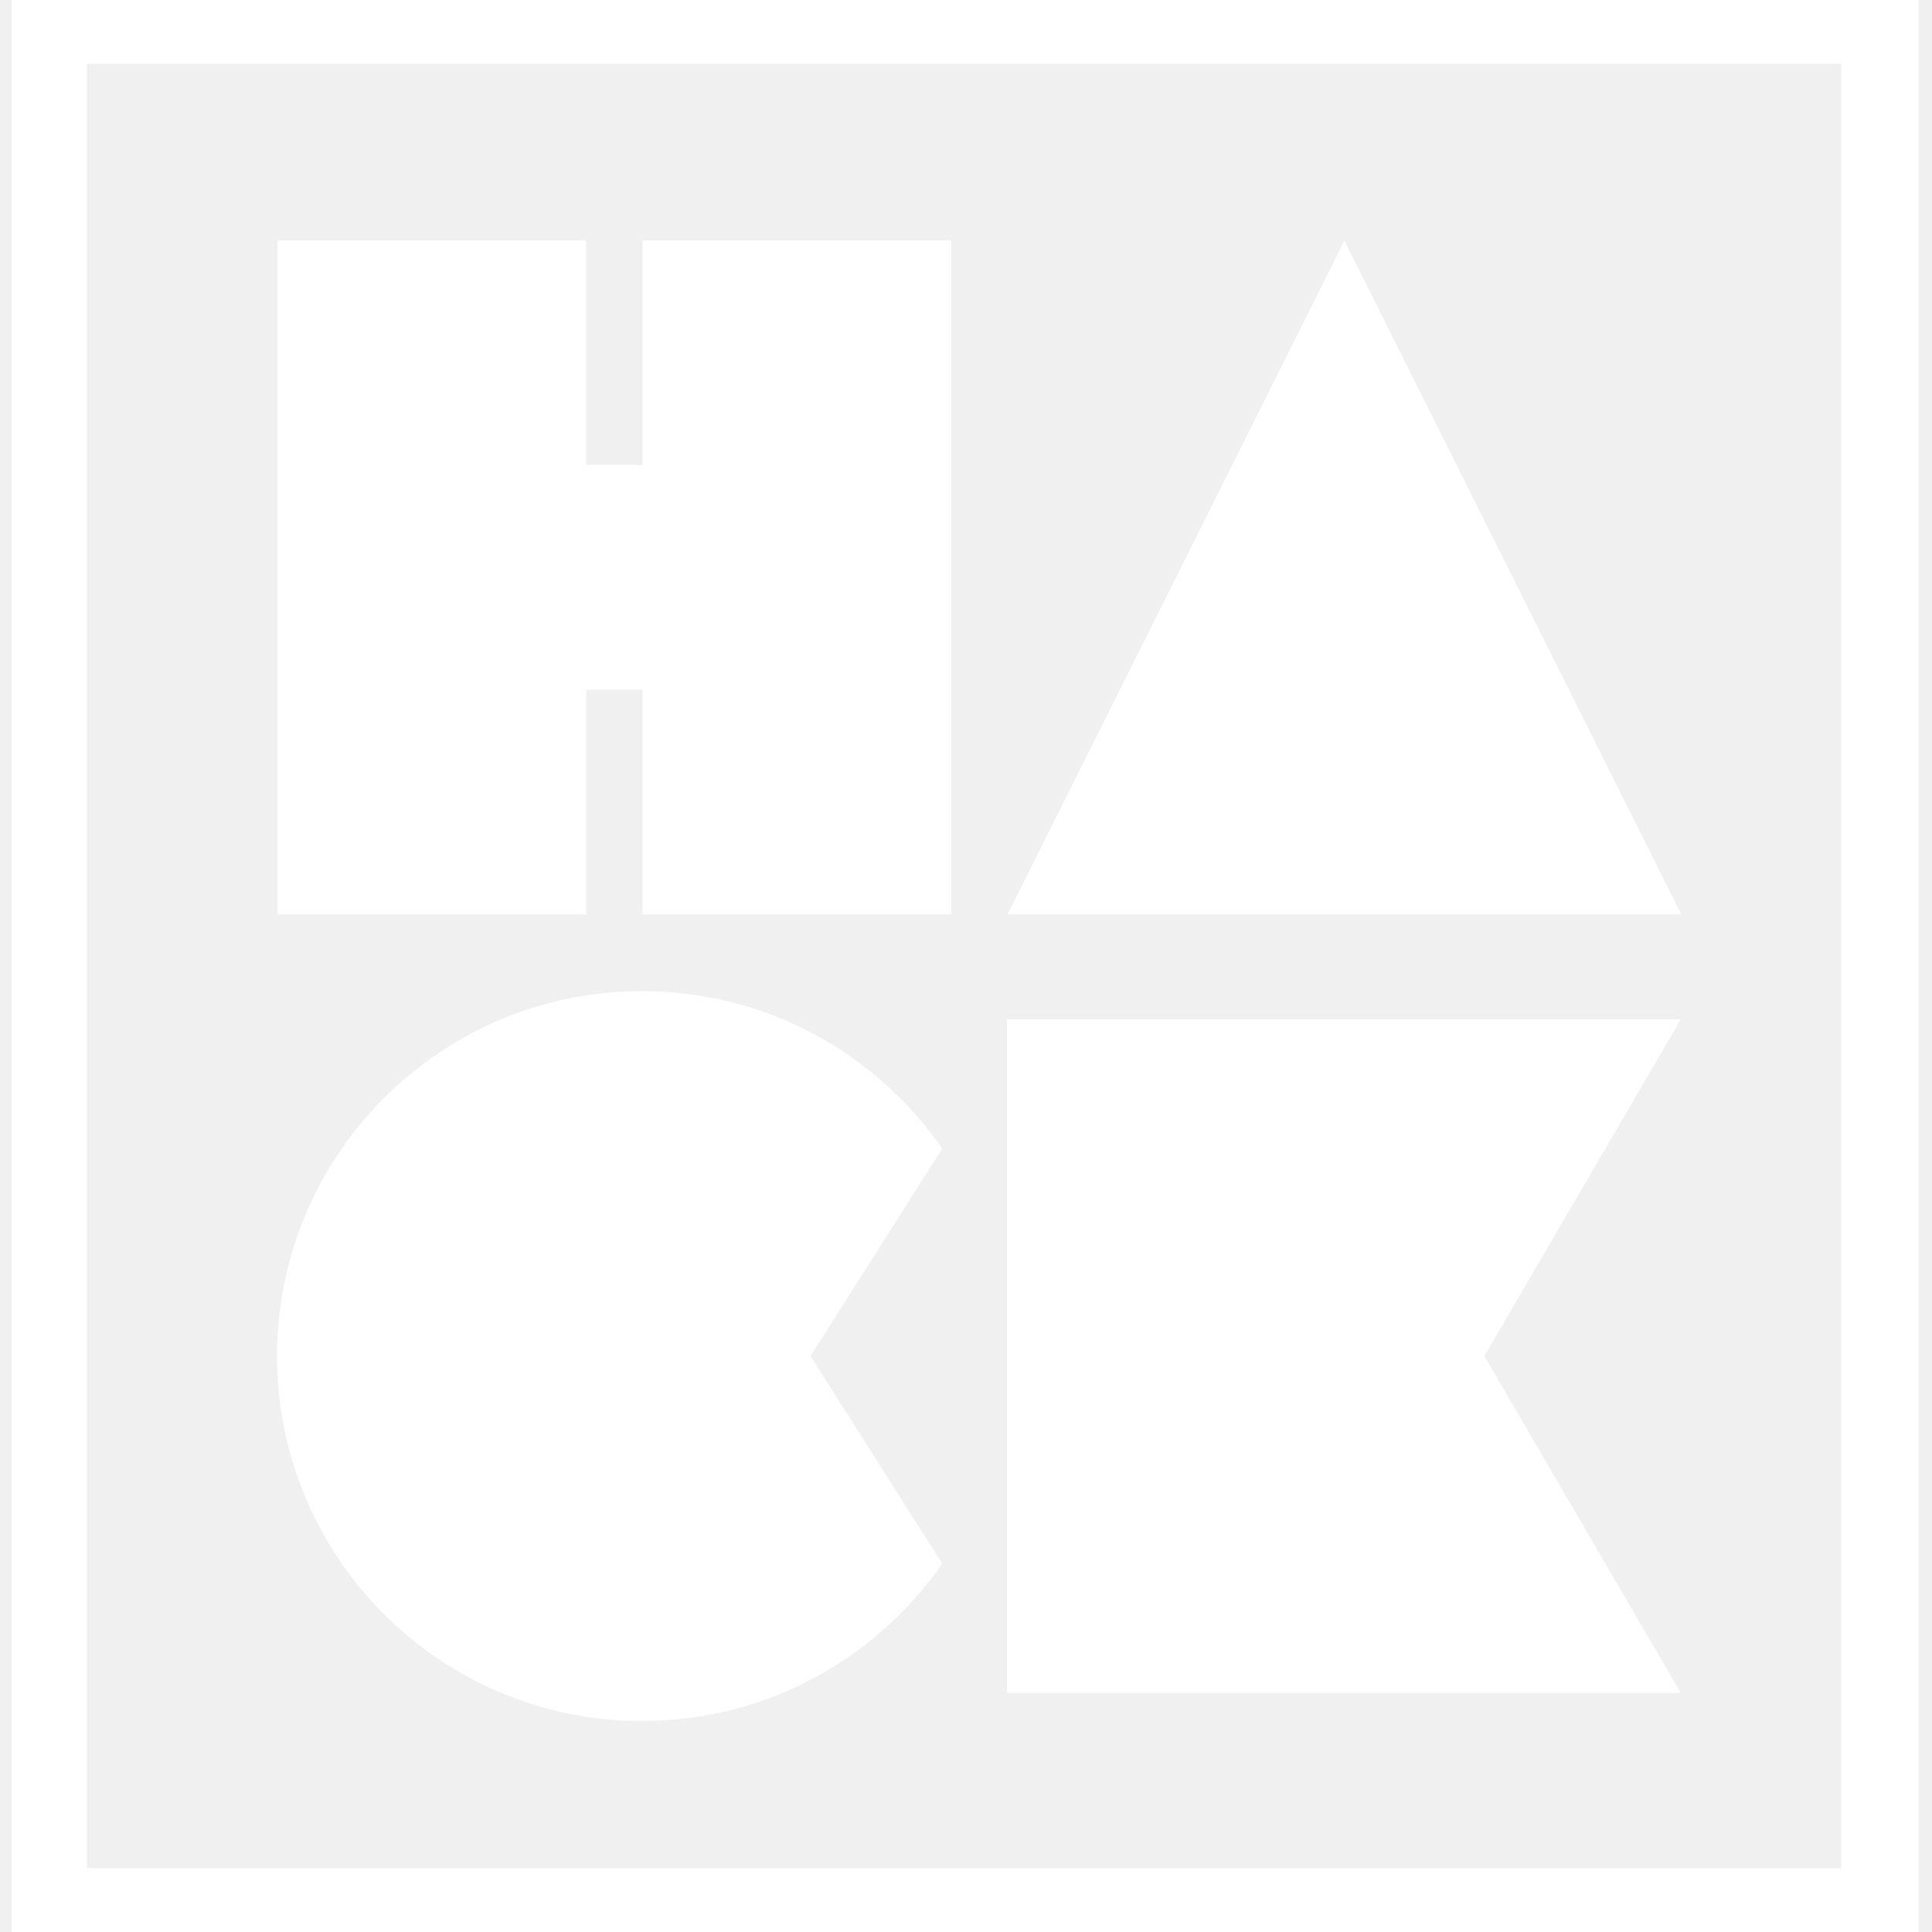
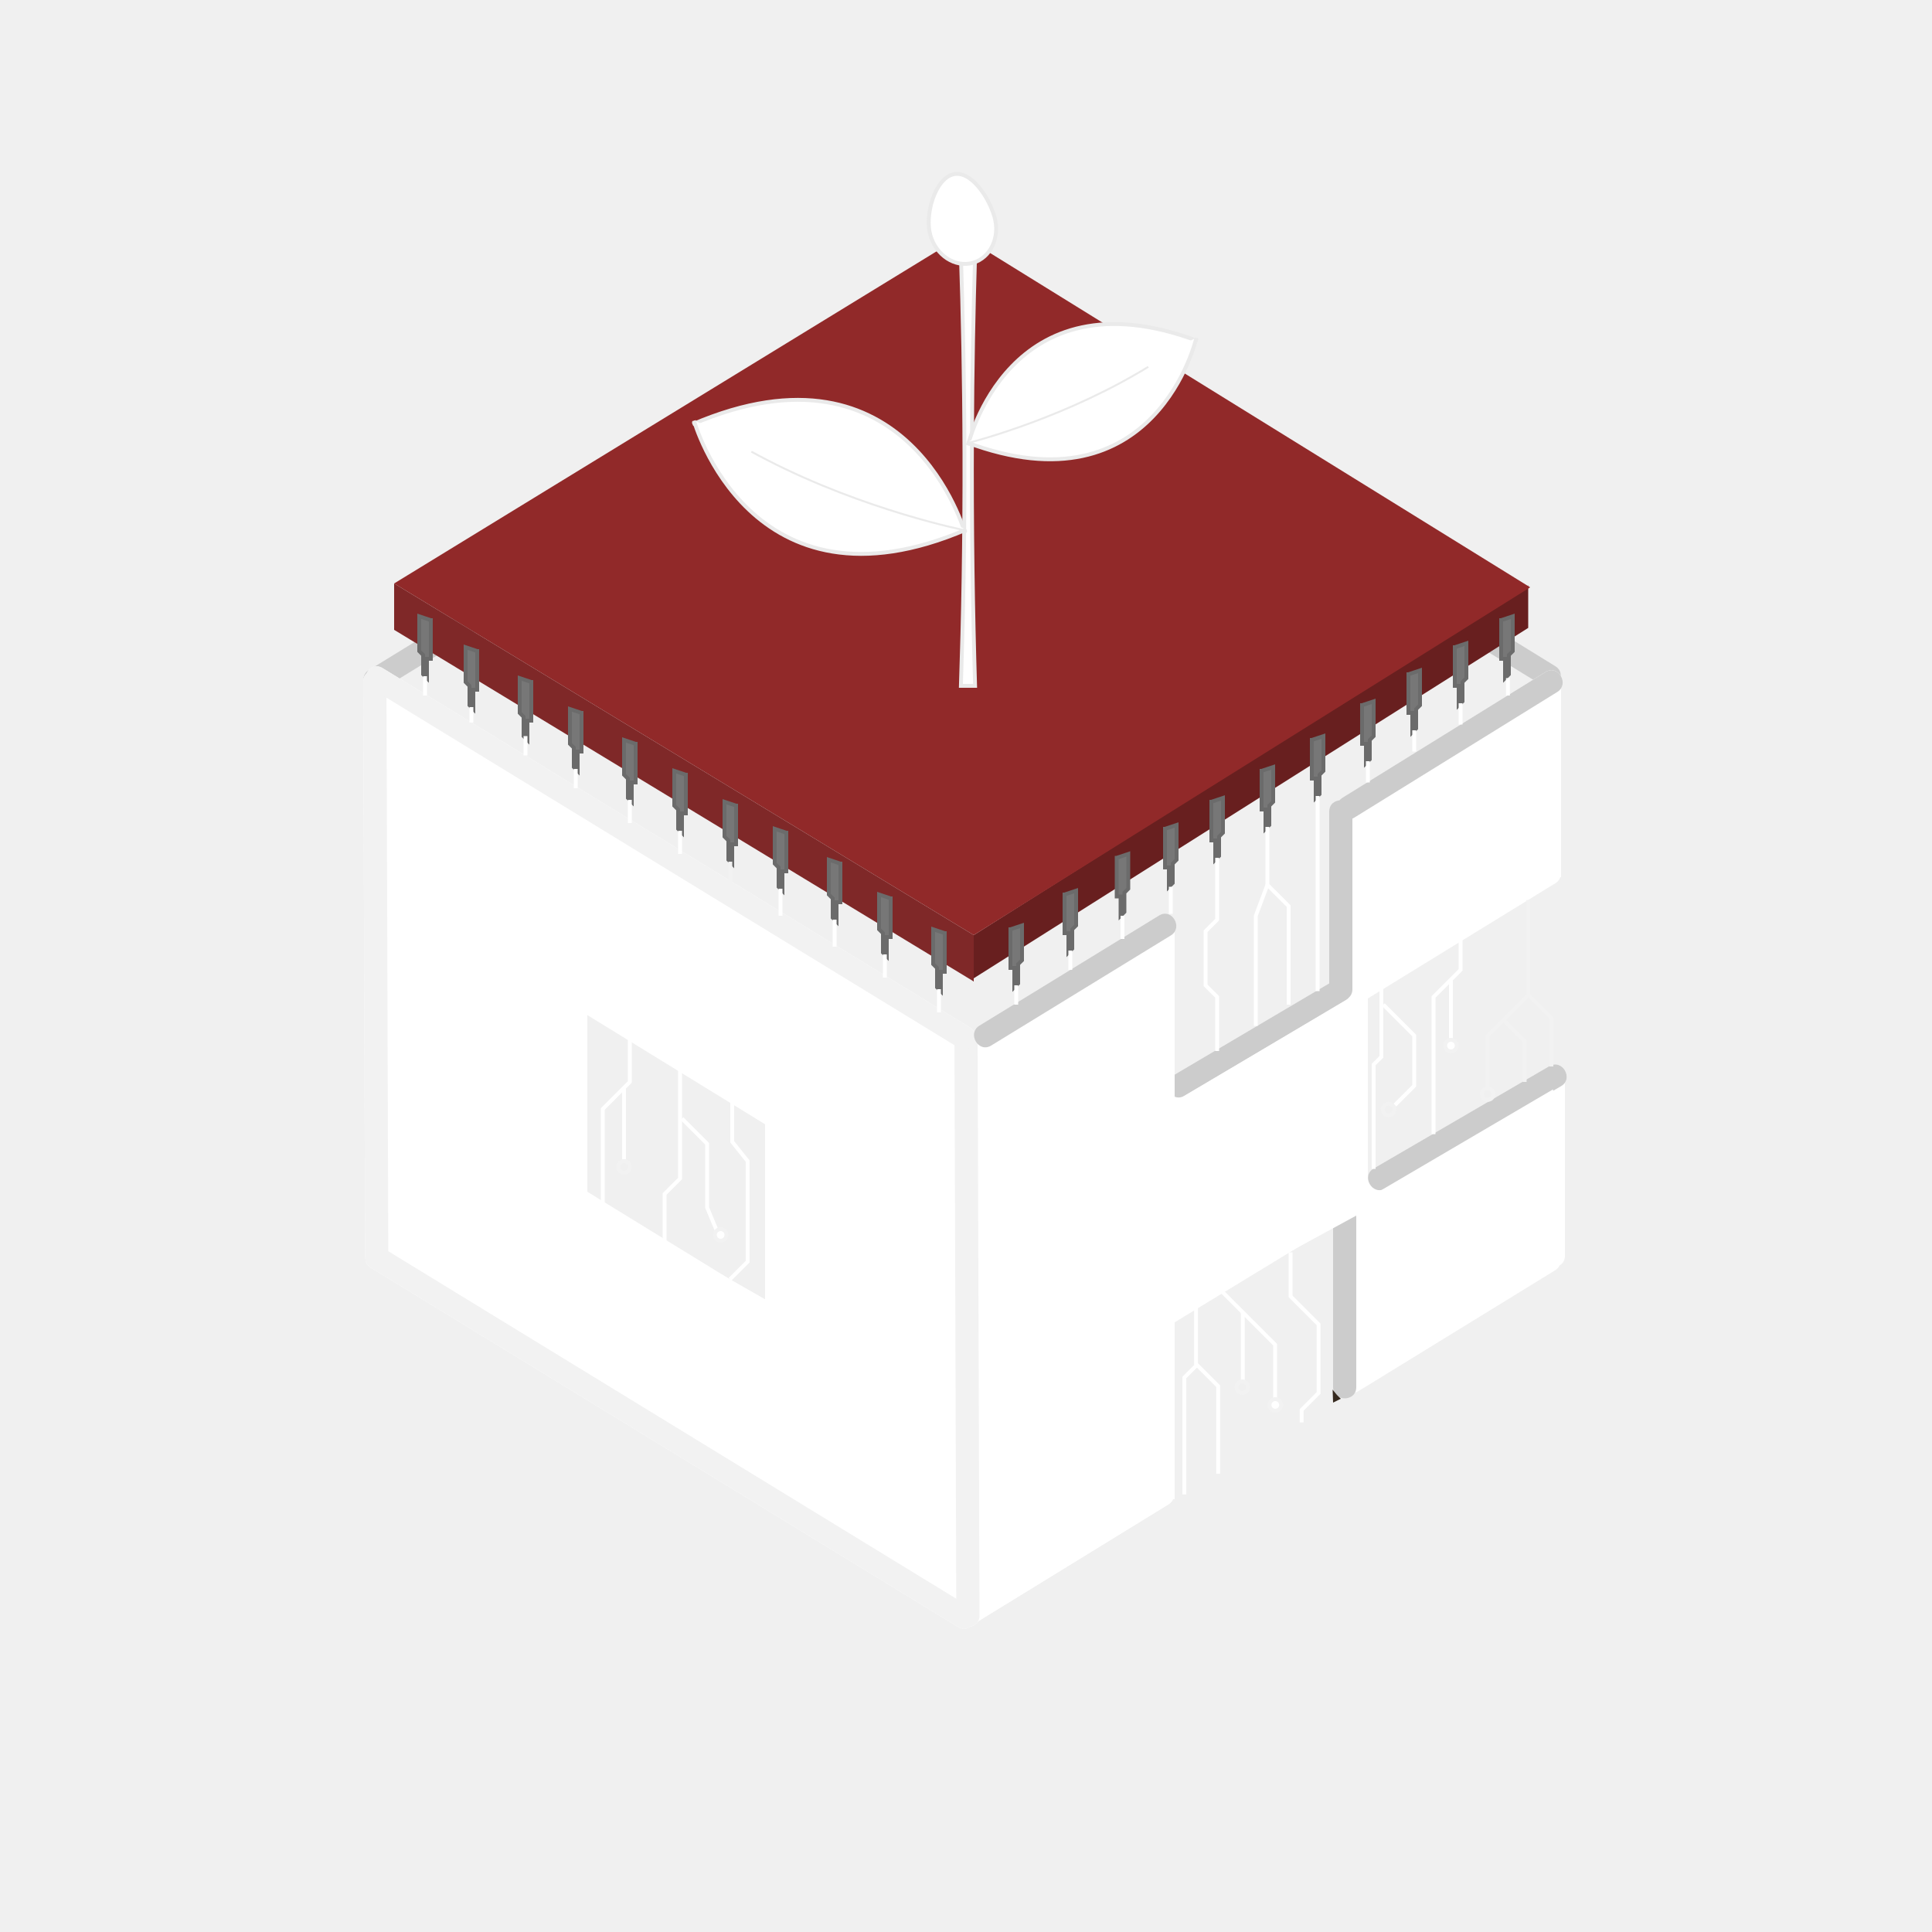
- <svg xmlns="http://www.w3.org/2000/svg" version="1.1" id="Layer_1" x="0px" y="0px" viewBox="0 0 1000 1000" enable-background="new 0 0 1000 1000" xml:space="preserve">
+ <svg xmlns="http://www.w3.org/2000/svg" xmlns:xlink="http://www.w3.org/1999/xlink" version="1.1" id="Layer_1" x="0px" y="0px" width="500px" height="500px" viewBox="0 0 500 500" enable-background="new 0 0 500 500" xml:space="preserve">
+   <rect display="none" fill="#333333" width="500" height="500" />
  <g>
-     <g>
-       <polygon fill="#FFFFFF" points="332.6,124.5 332.6,240.7 303.5,240.7 303.5,124.5 143.7,124.5 143.7,473.3 303.5,473.3 303.5,357     332.6,357 332.6,473.3 492.4,473.3 492.4,124.5   " />
-       <polygon fill="#FFFFFF" points="521.5,473.3 695.9,124.5 870.3,473.3   " />
-       <g>
-         <polygon fill="#FFFFFF" points="521.2,876.3 521.2,527.6 870,527.6 768.3,701.9 870,876.3    " />
-         <path fill="#FFFFFF" d="M419.5,701.9l68.2-107.4c-34.1-49.3-91-81.5-155.4-81.5c-104.3,0-188.9,84.6-188.9,188.9     c0,104.3,84.6,188.9,188.9,188.9c64.4,0,121.3-32.3,155.4-81.5L419.5,701.9z" />
-       </g>
-     </g>
-     <path fill="#FFFFFF" d="M993,1000H6V0h987V1000z M45,967h908V33H45V967z" />
+     <defs>
+       <rect id="SVGID_1_" width="500" height="500" />
+     </defs>
+     <clipPath id="SVGID_2_">
+       <use xlink:href="#SVGID_1_" overflow="visible" />
+     </clipPath>
+     <path clip-path="url(#SVGID_2_)" fill="#CCCCCC" d="M248.486,84.59c16.96,10.446,33.921,20.892,50.882,31.338   c27.085,16.682,54.171,33.364,81.257,50.046l18.861,11.616c3.296,2.031,6.313-3.157,3.027-5.181   c-16.96-10.446-33.922-20.892-50.882-31.338c-27.085-16.682-54.171-33.363-81.257-50.045l-18.861-11.617   C248.217,77.379,245.2,82.567,248.486,84.59" />
+     <path clip-path="url(#SVGID_2_)" fill="#CCCCCC" d="M98.514,178.59c17.275-10.613,34.55-21.227,51.825-31.84   c27.386-16.826,54.773-33.651,82.159-50.476c6.339-3.895,12.678-7.789,19.016-11.684c3.285-2.018,0.274-7.209-3.027-5.181   c-17.276,10.614-34.55,21.227-51.826,31.84c-27.385,16.826-54.772,33.651-82.159,50.477c-6.339,3.894-12.677,7.789-19.015,11.683   C92.202,175.427,95.212,180.619,98.514,178.59" />
+     <line clip-path="url(#SVGID_2_)" fill="none" stroke="#FFFFFF" stroke-width="6" stroke-miterlimit="10" x1="251" y1="272" x2="98" y2="178" />
+     <line clip-path="url(#SVGID_2_)" fill="none" stroke="#FFFFFF" stroke-width="6" stroke-miterlimit="10" x1="251" y1="418" x2="98" y2="324" />
+     <line clip-path="url(#SVGID_2_)" fill="none" stroke="#CCCCCC" stroke-width="6" stroke-miterlimit="10" x1="251" y1="84" x2="251" y2="232" />
+     <path clip-path="url(#SVGID_2_)" fill="none" stroke="#FFFFFF" stroke-width="6" stroke-miterlimit="10" d="M99,325V177V325z" />
+     <line clip-path="url(#SVGID_2_)" fill="none" stroke="#FFFFFF" stroke-width="6" stroke-miterlimit="10" x1="401" y1="177" x2="401" y2="227" />
+     <path clip-path="url(#SVGID_2_)" fill="#FFFFFF" d="M146,258.333v50.001c0,3.86,6,3.867,6,0v-50.001   C152,254.473,146,254.466,146,258.333" />
+     <path clip-path="url(#SVGID_2_)" fill="#FFFFFF" d="M198,289.281v50.001c0,3.86,6,3.867,6,0v-50.001   C204,285.42,198,285.414,198,289.281" />
+     <path clip-path="url(#SVGID_2_)" fill="#FFFFFF" d="M147.485,259.924c17.333,10.649,34.667,21.298,52,31.947   c3.299,2.026,6.316-3.161,3.028-5.181c-17.333-10.649-34.667-21.299-52-31.947C147.214,252.716,144.198,257.902,147.485,259.924" />
+     <path clip-path="url(#SVGID_2_)" fill="#FFFFFF" d="M201.759,338.986c-17.334-10.649-34.667-21.298-52.001-31.947   c-1.649-1.014-3.158,1.58-1.514,2.59c17.333,10.649,34.667,21.299,52,31.948C201.894,342.59,203.403,339.997,201.759,338.986" />
+     <line clip-path="url(#SVGID_2_)" fill="none" stroke="#FFFFFF" stroke-width="6" stroke-miterlimit="10" x1="351" y1="210" x2="351" y2="358" />
+     <path clip-path="url(#SVGID_2_)" fill="#FFFFFF" d="M399.486,223.41c-21.438,13.17-42.875,26.341-64.313,39.512   c-17.18,10.556-34.36,21.112-51.542,31.666c-12.382,7.607-24.764,15.215-37.145,22.822c-3.285,2.018-0.274,7.209,3.027,5.181   c17.748-10.903,35.494-21.806,53.24-32.709c24.511-15.06,49.021-30.118,73.531-45.176c8.743-5.372,17.486-10.744,26.229-16.115   C405.798,226.573,402.788,221.381,399.486,223.41" />
+     <path clip-path="url(#SVGID_2_)" fill="#FFFFFF" d="M252.514,373.591c16.932-10.316,33.862-20.632,50.793-30.947   c27.17-16.554,54.339-33.107,81.509-49.66c6.233-3.798,12.466-7.596,18.698-11.393c3.293-2.007,0.281-7.197-3.027-5.182   c-16.932,10.316-33.862,20.632-50.793,30.947c-27.17,16.554-54.339,33.107-81.509,49.66c-6.232,3.798-12.466,7.595-18.698,11.393   C246.194,370.416,249.205,375.606,252.514,373.591" />
+     <path clip-path="url(#SVGID_2_)" fill="#FFFFFF" d="M351.608,359.999l50.851-31.242c3.285-2.019,0.274-7.21-3.028-5.181   c-16.95,10.414-33.9,20.827-50.851,31.241C345.295,356.836,348.306,362.027,351.608,359.999" />
+     <polyline clip-path="url(#SVGID_2_)" fill="none" stroke="#FFFFFF" stroke-width="6" stroke-miterlimit="10" points="   400.945,180.166 383.6,190.823 367.088,200.967 350.094,211.408  " />
+     <path clip-path="url(#SVGID_2_)" fill="#FFFFFF" d="M405,325v-45c0-3.86-6-3.867-6,0v45C399,328.86,405,328.867,405,325" />
+     <path clip-path="url(#SVGID_2_)" fill="#CCCCCC" d="M345,315v44c0,3.86,6,3.867,6,0v-44C351,311.14,345,311.133,345,315" />
+     <line clip-path="url(#SVGID_2_)" fill="#FFFFFF" x1="357" y1="305" x2="402.5" y2="278.5" />
+     <path clip-path="url(#SVGID_2_)" fill="#FFFFFF" d="M358.514,307.591c15.167-8.834,30.334-17.667,45.5-26.5   c3.336-1.942,0.318-7.13-3.027-5.182c-15.167,8.834-30.334,17.667-45.5,26.5C352.15,304.352,355.168,309.539,358.514,307.591" />
+     <line clip-path="url(#SVGID_2_)" fill="#FFFFFF" x1="305" y1="281" x2="346.5" y2="256.5" />
+     <path clip-path="url(#SVGID_2_)" fill="#FFFFFF" d="M306.514,283.591c13.834-8.167,27.667-16.334,41.5-24.5   c3.323-1.962,0.308-7.15-3.027-5.182c-13.834,8.167-27.667,16.334-41.5,24.5C300.163,280.371,303.179,285.56,306.514,283.591" />
+     <polyline clip-path="url(#SVGID_2_)" fill="#FFFFFF" points="250,418 266.994,407.56 283.506,397.415 300.852,386.758  " />
+     <path clip-path="url(#SVGID_2_)" fill="#FFFFFF" d="M251.514,420.591c16.951-10.414,33.901-20.828,50.852-31.242   c3.285-2.019,0.274-7.21-3.028-5.181c-16.95,10.414-33.9,20.827-50.85,31.241C245.202,417.428,248.212,422.619,251.514,420.591" />
+     <line clip-path="url(#SVGID_2_)" fill="#FFFFFF" x1="301" y1="240" x2="301" y2="388" />
+     <polyline clip-path="url(#SVGID_2_)" fill="#FFFFFF" points="300.852,242.758 283.506,253.415 266.994,263.56 250,274  " />
+     <path clip-path="url(#SVGID_2_)" fill="#FFFFFF" d="M299.337,240.167c-16.95,10.414-33.9,20.828-50.851,31.242   c-3.285,2.019-0.274,7.21,3.028,5.182c16.951-10.414,33.901-20.828,50.852-31.242C305.65,243.331,302.64,238.139,299.337,240.167" />
+     <polyline clip-path="url(#SVGID_2_)" fill="#FFFFFF" points="203.404,242.758 201,387.28 250,417 250,270  " />
+     <polyline clip-path="url(#SVGID_2_)" fill="#FFFFFF" points="99,177 99,325 149,352 150.085,210  " />
+     <polygon clip-path="url(#SVGID_2_)" fill="#FFFFFF" points="149,308.334 143.574,352 208.333,393.667 208,342  " />
+     <polygon clip-path="url(#SVGID_2_)" fill="#FFFFFF" points="143.574,206 144,258 218,296 208.333,245.787  " />
+     <polygon clip-path="url(#SVGID_2_)" fill="#FFFFFF" points="250,274 250,417 300.852,385.758 300.852,246.333  " />
+     <polyline clip-path="url(#SVGID_2_)" fill="#FFFFFF" points="300.344,288.455 351,258.379 350,314 298.947,341.787  " />
+     <polygon clip-path="url(#SVGID_2_)" fill="#FFFFFF" points="353.667,211.408 354,251 400.945,222.333 400.945,183.666  " />
+     <polygon clip-path="url(#SVGID_2_)" fill="#FFFFFF" points="353.667,311.408 354,351 400.945,322.333 400.945,283.667  " />
+     <line clip-path="url(#SVGID_2_)" fill="#FFFFFF" x1="250.011" y1="269.375" x2="250.489" y2="418.125" />
+     <path clip-path="url(#SVGID_2_)" fill="#FFFFFF" d="M247.011,269.375c0.14,43.504,0.28,87.007,0.42,130.51l0.059,18.24   c0.012,3.859,6.012,3.867,6,0c-0.14-43.504-0.279-87.007-0.42-130.51l-0.059-18.24   C252.999,265.516,246.999,265.508,247.011,269.375" />
+     <line clip-path="url(#SVGID_2_)" fill="#FFFFFF" x1="97.011" y1="176.375" x2="97.49" y2="325.125" />
+     <path clip-path="url(#SVGID_2_)" fill="#FFFFFF" d="M94.011,176.375c0.14,43.503,0.28,87.006,0.42,130.509l0.059,18.24   c0.012,3.859,6.012,3.867,6,0c-0.14-43.504-0.28-87.006-0.42-130.511c-0.02-6.079-0.039-12.159-0.059-18.239   C99.999,172.516,93.999,172.507,94.011,176.375" />
+     <line clip-path="url(#SVGID_2_)" fill="#FFFFFF" x1="97.5" y1="325.5" x2="249.5" y2="418.5" />
+     <path clip-path="url(#SVGID_2_)" fill="#FFFFFF" d="M95.986,328.091c17.103,10.464,34.205,20.928,51.309,31.393   c27.278,16.689,54.555,33.38,81.834,50.069c6.286,3.846,12.571,7.691,18.857,11.538c3.302,2.021,6.32-3.167,3.027-5.182   c-17.103-10.465-34.206-20.928-51.309-31.393c-27.279-16.689-54.556-33.38-81.834-50.069c-6.286-3.846-12.572-7.691-18.858-11.538   C95.712,320.889,92.693,326.076,95.986,328.091" />
+     <line clip-path="url(#SVGID_2_)" fill="#FFFFFF" x1="97.5" y1="175.5" x2="249.5" y2="268.5" />
+     <path clip-path="url(#SVGID_2_)" fill="#FFFFFF" d="M95.986,178.09c17.103,10.464,34.205,20.929,51.309,31.393   c27.278,16.69,54.555,33.38,81.834,50.069c6.286,3.846,12.571,7.691,18.857,11.537c3.302,2.021,6.32-3.167,3.027-5.181   c-17.103-10.464-34.206-20.928-51.309-31.393c-27.279-16.69-54.556-33.38-81.834-50.07c-6.286-3.845-12.572-7.691-18.858-11.537   C95.712,170.888,92.693,176.076,95.986,178.09" />
+     <line clip-path="url(#SVGID_2_)" fill="#FFFFFF" x1="255" y1="268" x2="301.5" y2="239.5" />
+     <path clip-path="url(#SVGID_2_)" fill="#FFFFFF" d="M256.514,270.591c15.5-9.5,31-19,46.5-28.5   c3.287-2.015,0.276-7.207-3.027-5.181c-15.5,9.5-31,19-46.5,28.5C250.199,267.424,253.21,272.615,256.514,270.591" />
+     <line clip-path="url(#SVGID_2_)" fill="#FFFFFF" x1="349" y1="209" x2="401.5" y2="176.5" />
+     <path clip-path="url(#SVGID_2_)" fill="#FFFFFF" d="M350.514,211.59c17.5-10.833,35-21.667,52.5-32.5   c3.277-2.028,0.268-7.221-3.027-5.181c-17.5,10.834-35,21.667-52.5,32.5C344.209,208.438,347.219,213.63,350.514,211.59" />
+     <line clip-path="url(#SVGID_2_)" fill="#FFFFFF" x1="347" y1="210" x2="347" y2="256" />
+     <path clip-path="url(#SVGID_2_)" fill="#FFFFFF" d="M344,210v46c0,3.86,6,3.867,6,0v-46C350,206.139,344,206.133,344,210" />
+     <polygon clip-path="url(#SVGID_2_)" fill="#FFFFFF" points="347,362 345,363 344.875,359.625 346,361  " />
+     <path clip-path="url(#SVGID_2_)" fill="#CCCCCC" d="M358.514,307.591c15.167-8.834,30.334-17.667,45.5-26.5   c3.336-1.942,0.318-7.13-3.027-5.182c-15.167,8.834-30.334,17.667-45.5,26.5C352.15,304.352,355.168,309.539,358.514,307.591" />
+     <path clip-path="url(#SVGID_2_)" fill="#CCCCCC" d="M306.514,283.591c13.834-8.167,27.667-16.334,41.5-24.5   c3.323-1.962,0.308-7.15-3.027-5.182c-13.834,8.167-27.667,16.334-41.5,24.5C300.163,280.371,303.179,285.56,306.514,283.591" />
+     <path clip-path="url(#SVGID_2_)" fill="#FFFFFF" d="M251.514,420.591c16.951-10.414,33.901-20.828,50.852-31.242   c3.285-2.019,0.274-7.21-3.028-5.181c-16.95,10.414-33.9,20.827-50.85,31.241C245.202,417.428,248.212,422.619,251.514,420.591" />
+     <line clip-path="url(#SVGID_2_)" fill="none" stroke="#FFFFFF" stroke-width="6" stroke-miterlimit="10" x1="301" y1="240" x2="301" y2="388" />
+     <path clip-path="url(#SVGID_2_)" fill="#FFFFFF" d="M299.337,240.167c-16.95,10.414-33.9,20.828-50.851,31.242   c-3.285,2.019-0.274,7.21,3.028,5.182c16.951-10.414,33.901-20.828,50.852-31.242C305.65,243.331,302.64,238.139,299.337,240.167" />
+     <polyline clip-path="url(#SVGID_2_)" fill="#FFFFFF" points="203.404,242.758 201,387.28 250,417 250,270  " />
+     <polyline clip-path="url(#SVGID_2_)" fill="#FFFFFF" points="99,177 99,325 149,352 150.085,210  " />
+     <polygon clip-path="url(#SVGID_2_)" fill="#FFFFFF" points="149,308.334 143.574,352 208.333,393.667 208,342  " />
+     <polygon clip-path="url(#SVGID_2_)" fill="#FFFFFF" points="143.574,206 144,258 218,296 208.333,245.787  " />
+     <polygon clip-path="url(#SVGID_2_)" fill="none" stroke="#FFFFFF" stroke-width="2" stroke-miterlimit="10" points="250,274    250,417 300.852,385.758 300.852,246.333  " />
+     <polyline clip-path="url(#SVGID_2_)" fill="none" stroke="#FFFFFF" stroke-width="2" stroke-miterlimit="10" points="   300.344,288.455 351,258.379 350,314 298.947,341.787  " />
+     <polygon clip-path="url(#SVGID_2_)" fill="none" stroke="#FFFFFF" stroke-width="2" stroke-miterlimit="10" points="   353.667,211.408 354,251 400.945,222.333 400.945,183.666  " />
+     <polygon clip-path="url(#SVGID_2_)" fill="none" stroke="#FFFFFF" stroke-width="2" stroke-miterlimit="10" points="   353.667,311.408 354,351 400.945,322.333 400.945,283.667  " />
+     <path clip-path="url(#SVGID_2_)" fill="#F2F2F2" d="M247.011,269.375c0.14,43.504,0.28,87.007,0.42,130.51l0.059,18.24   c0.012,3.859,6.012,3.867,6,0c-0.14-43.504-0.279-87.007-0.42-130.51l-0.059-18.24   C252.999,265.516,246.999,265.508,247.011,269.375" />
+     <path clip-path="url(#SVGID_2_)" fill="#F2F2F2" d="M94.011,176.375c0.14,43.503,0.28,87.006,0.42,130.509l0.059,18.24   c0.012,3.859,6.012,3.867,6,0c-0.14-43.504-0.28-87.006-0.42-130.511c-0.02-6.079-0.039-12.159-0.059-18.239   C99.999,172.516,93.999,172.507,94.011,176.375" />
+     <path clip-path="url(#SVGID_2_)" fill="#F2F2F2" d="M95.986,328.091c17.103,10.464,34.205,20.928,51.309,31.393   c27.278,16.689,54.555,33.38,81.834,50.069c6.286,3.846,12.571,7.691,18.857,11.538c3.302,2.021,6.32-3.167,3.027-5.182   c-17.103-10.465-34.206-20.928-51.309-31.393c-27.279-16.689-54.556-33.38-81.834-50.069c-6.286-3.846-12.572-7.691-18.858-11.538   C95.712,320.889,92.693,326.076,95.986,328.091" />
+     <path clip-path="url(#SVGID_2_)" fill="#F2F2F2" d="M95.986,178.09c17.103,10.464,34.205,20.929,51.309,31.393   c27.278,16.69,54.555,33.38,81.834,50.069c6.286,3.846,12.571,7.691,18.857,11.537c3.302,2.021,6.32-3.167,3.027-5.181   c-17.103-10.464-34.206-20.928-51.309-31.393c-27.279-16.69-54.556-33.38-81.834-50.07c-6.286-3.845-12.572-7.691-18.858-11.537   C95.712,170.888,92.693,176.076,95.986,178.09" />
+     <path clip-path="url(#SVGID_2_)" fill="#CCCCCC" d="M256.514,270.591c15.5-9.5,31-19,46.5-28.5   c3.287-2.015,0.276-7.207-3.027-5.181c-15.5,9.5-31,19-46.5,28.5C250.199,267.424,253.21,272.615,256.514,270.591" />
+     <path clip-path="url(#SVGID_2_)" fill="#CCCCCC" d="M350.514,211.59c17.5-10.833,35-21.667,52.5-32.5   c3.277-2.028,0.268-7.221-3.027-5.181c-17.5,10.834-35,21.667-52.5,32.5C344.209,208.438,347.219,213.63,350.514,211.59" />
+     <path clip-path="url(#SVGID_2_)" fill="#CCCCCC" d="M344,210v46c0,3.86,6,3.867,6,0v-46C350,206.139,344,206.133,344,210" />
+     <polygon clip-path="url(#SVGID_2_)" fill="#35291E" points="347,362 345,363 344.875,359.625 346,361  " />
+     <polyline clip-path="url(#SVGID_2_)" fill="none" stroke="#FFFFFF" stroke-miterlimit="10" points="154.775,220.523    187.93,240.605 189.825,246.638  " />
+     <polyline clip-path="url(#SVGID_2_)" fill="none" stroke="#FFFFFF" stroke-miterlimit="10" points="154.444,239.521    171.266,249.815 171.145,256.814 193.902,270.881  " />
+     <polyline clip-path="url(#SVGID_2_)" fill="none" stroke="#FFFFFF" stroke-miterlimit="10" points="309.528,338 309.528,353    315.265,358.735 315.265,381.408  " />
+     <polyline clip-path="url(#SVGID_2_)" fill="none" stroke="#FFFFFF" stroke-miterlimit="10" points="311.5,329.5 330,348 330,362.5     " />
+     <polyline clip-path="url(#SVGID_2_)" fill="none" stroke="#FFFFFF" stroke-miterlimit="10" points="334,324.102 334,335.5    341.25,342.75 341.25,360.5 336.875,364.875 336.875,368.123  " />
+     <line clip-path="url(#SVGID_2_)" fill="none" stroke="#FFFFFF" stroke-miterlimit="10" x1="321.629" y1="339.629" x2="321.629" y2="357.5" />
+     <circle clip-path="url(#SVGID_2_)" fill="none" stroke="#F2F2F2" stroke-miterlimit="10" cx="321.5" cy="359" r="1.5" />
+     <path clip-path="url(#SVGID_2_)" fill="#FFFFFF" d="M328.546,363.571c-0.015,0.828,0.646,1.512,1.474,1.526   c0.828,0.014,1.512-0.646,1.525-1.474c0.015-0.829-0.646-1.512-1.474-1.526S328.561,362.743,328.546,363.571" />
+     <circle clip-path="url(#SVGID_2_)" fill="none" stroke="#F2F2F2" stroke-miterlimit="10" cx="330.045" cy="363.598" r="1.5" />
+     <polyline clip-path="url(#SVGID_2_)" fill="none" stroke="#FFFFFF" stroke-miterlimit="10" points="310,353 306.5,356.5    306.5,386.758  " />
+     <polyline clip-path="url(#SVGID_2_)" fill="none" stroke="#FFFFFF" stroke-miterlimit="10" points="357.5,255.5 357.5,273.5    355.5,275.5 355.5,302.5  " />
+     <polyline clip-path="url(#SVGID_2_)" fill="none" stroke="#FFFFFF" stroke-miterlimit="10" points="358,260 366,268 366,281    361,286  " />
+     <circle clip-path="url(#SVGID_2_)" fill="none" stroke="#F2F2F2" stroke-miterlimit="10" cx="359.355" cy="287.159" r="1.5" />
+     <polyline clip-path="url(#SVGID_2_)" fill="none" stroke="#FFFFFF" stroke-miterlimit="10" points="378,242 378,251    375.211,253.789 371,258 371,293.521  " />
+     <line clip-path="url(#SVGID_2_)" fill="none" stroke="#FFFFFF" stroke-miterlimit="10" x1="375.5" y1="253.5" x2="375.5" y2="269.5" />
+     <path clip-path="url(#SVGID_2_)" fill="#FFFFFF" d="M374,270.571c-0.015,0.828,0.646,1.511,1.474,1.525   c0.828,0.015,1.512-0.646,1.526-1.474s-0.646-1.512-1.474-1.525C374.698,269.083,374.015,269.742,374,270.571" />
+     <circle clip-path="url(#SVGID_2_)" fill="none" stroke="#F2F2F2" stroke-miterlimit="10" cx="375.5" cy="270.597" r="1.5" />
+     <polyline clip-path="url(#SVGID_2_)" fill="none" stroke="#F2F2F2" stroke-miterlimit="10" points="395.5,249.5 395.5,257.5    385,268 385,281.5  " />
+     <line clip-path="url(#SVGID_2_)" fill="none" stroke="#F2F2F2" stroke-miterlimit="10" x1="395.5" y1="232.927" x2="395.5" y2="249.5" />
+     <polyline clip-path="url(#SVGID_2_)" fill="none" stroke="#F2F2F2" stroke-miterlimit="10" points="395.5,257.5 401.5,263.5    401.5,276  " />
+     <circle clip-path="url(#SVGID_2_)" fill="none" stroke="#F2F2F2" stroke-miterlimit="10" cx="385" cy="283.159" r="1.5" />
+     <polyline clip-path="url(#SVGID_2_)" fill="none" stroke="#F2F2F2" stroke-miterlimit="10" points="389.083,263.917    394.583,269.417 394.583,280  " />
+     <polyline clip-path="url(#SVGID_2_)" fill="#681F1F" points="251.5,253.5 395.5,162.5 395.5,151.5 252,242 252,254  " />
+     <polygon clip-path="url(#SVGID_2_)" fill="#912929" points="249,61 102,151 252,242 396,152  " />
+     <polygon clip-path="url(#SVGID_2_)" fill="#7F2828" points="102,151 102,163 252,254 252,242  " />
+     <polyline clip-path="url(#SVGID_2_)" fill="#777777" points="111.5,160.5 108.5,159.5 108.5,168.5 109.5,169.5 109.5,174.5    110.5,175.5 110.5,170.5 111.5,170.5 111.5,160  " />
+     <polyline clip-path="url(#SVGID_2_)" fill="none" stroke="#6B6B6B" stroke-miterlimit="10" points="111.5,160.5 108.5,159.5    108.5,168.5 109.5,169.5 109.5,174.5 110.5,175.5 110.5,170.5 111.5,170.5 111.5,160  " />
+     <polyline clip-path="url(#SVGID_2_)" fill="#777777" points="123.5,168.5 120.5,167.5 120.5,176.5 121.5,177.5 121.5,182.5    122.5,183.5 122.5,178.5 123.5,178.5 123.5,168  " />
+     <polyline clip-path="url(#SVGID_2_)" fill="none" stroke="#6B6B6B" stroke-miterlimit="10" points="123.5,168.5 120.5,167.5    120.5,176.5 121.5,177.5 121.5,182.5 122.5,183.5 122.5,178.5 123.5,178.5 123.5,168  " />
+     <polyline clip-path="url(#SVGID_2_)" fill="#777777" points="137.5,176.5 134.5,175.5 134.5,184.5 135.5,185.5 135.5,190.5    136.5,191.5 136.5,186.5 137.5,186.5 137.5,176  " />
+     <polyline clip-path="url(#SVGID_2_)" fill="none" stroke="#6B6B6B" stroke-miterlimit="10" points="137.5,176.5 134.5,175.5    134.5,184.5 135.5,185.5 135.5,190.5 136.5,191.5 136.5,186.5 137.5,186.5 137.5,176  " />
+     <polyline clip-path="url(#SVGID_2_)" fill="#777777" points="190.5,208.5 187.5,207.5 187.5,216.5 188.5,217.5 188.5,222.5    189.5,223.5 189.5,218.5 190.5,218.5 190.5,208  " />
+     <polyline clip-path="url(#SVGID_2_)" fill="none" stroke="#6B6B6B" stroke-miterlimit="10" points="190.5,208.5 187.5,207.5    187.5,216.5 188.5,217.5 188.5,222.5 189.5,223.5 189.5,218.5 190.5,218.5 190.5,208  " />
+     <polyline clip-path="url(#SVGID_2_)" fill="#777777" points="177.5,200.5 174.5,199.5 174.5,208.5 175.5,209.5 175.5,214.5    176.5,215.5 176.5,210.5 177.5,210.5 177.5,200  " />
+     <polyline clip-path="url(#SVGID_2_)" fill="none" stroke="#6B6B6B" stroke-miterlimit="10" points="177.5,200.5 174.5,199.5    174.5,208.5 175.5,209.5 175.5,214.5 176.5,215.5 176.5,210.5 177.5,210.5 177.5,200  " />
+     <polyline clip-path="url(#SVGID_2_)" fill="#777777" points="164.5,192.5 161.5,191.5 161.5,200.5 162.5,201.5 162.5,206.5    163.5,207.5 163.5,202.5 164.5,202.5 164.5,192  " />
+     <polyline clip-path="url(#SVGID_2_)" fill="none" stroke="#6B6B6B" stroke-miterlimit="10" points="164.5,192.5 161.5,191.5    161.5,200.5 162.5,201.5 162.5,206.5 163.5,207.5 163.5,202.5 164.5,202.5 164.5,192  " />
+     <polyline clip-path="url(#SVGID_2_)" fill="#777777" points="150.5,184.5 147.5,183.5 147.5,192.5 148.5,193.5 148.5,198.5    149.5,199.5 149.5,194.5 150.5,194.5 150.5,184  " />
+     <polyline clip-path="url(#SVGID_2_)" fill="none" stroke="#6B6B6B" stroke-miterlimit="10" points="150.5,184.5 147.5,183.5    147.5,192.5 148.5,193.5 148.5,198.5 149.5,199.5 149.5,194.5 150.5,194.5 150.5,184  " />
+     <polyline clip-path="url(#SVGID_2_)" fill="#777777" points="203.5,215.5 200.5,214.5 200.5,223.5 201.5,224.5 201.5,229.5    202.5,230.5 202.5,225.5 203.5,225.5 203.5,215  " />
+     <polyline clip-path="url(#SVGID_2_)" fill="none" stroke="#6B6B6B" stroke-miterlimit="10" points="203.5,215.5 200.5,214.5    200.5,223.5 201.5,224.5 201.5,229.5 202.5,230.5 202.5,225.5 203.5,225.5 203.5,215  " />
+     <polyline clip-path="url(#SVGID_2_)" fill="#777777" points="217.5,223.5 214.5,222.5 214.5,231.5 215.5,232.5 215.5,237.5    216.5,238.5 216.5,233.5 217.5,233.5 217.5,223  " />
+     <polyline clip-path="url(#SVGID_2_)" fill="none" stroke="#6B6B6B" stroke-miterlimit="10" points="217.5,223.5 214.5,222.5    214.5,231.5 215.5,232.5 215.5,237.5 216.5,238.5 216.5,233.5 217.5,233.5 217.5,223  " />
+     <polyline clip-path="url(#SVGID_2_)" fill="#777777" points="230.5,232.5 227.5,231.5 227.5,240.5 228.5,241.5 228.5,246.5    229.5,247.5 229.5,242.5 230.5,242.5 230.5,232  " />
+     <polyline clip-path="url(#SVGID_2_)" fill="none" stroke="#6B6B6B" stroke-miterlimit="10" points="230.5,232.5 227.5,231.5    227.5,240.5 228.5,241.5 228.5,246.5 229.5,247.5 229.5,242.5 230.5,242.5 230.5,232  " />
+     <polyline clip-path="url(#SVGID_2_)" fill="#777777" points="244.5,241.5 241.5,240.5 241.5,249.5 242.5,250.5 242.5,255.5    243.5,256.5 243.5,251.5 244.5,251.5 244.5,241  " />
+     <polyline clip-path="url(#SVGID_2_)" fill="none" stroke="#6B6B6B" stroke-miterlimit="10" points="244.5,241.5 241.5,240.5    241.5,249.5 242.5,250.5 242.5,255.5 243.5,256.5 243.5,251.5 244.5,251.5 244.5,241  " />
+     <polyline clip-path="url(#SVGID_2_)" fill="#777777" points="261.5,240.5 264.5,239.5 264.5,248.5 263.5,249.5 263.5,254.5    262.5,255.5 262.5,250.5 261.5,250.5 261.5,240  " />
+     <polyline clip-path="url(#SVGID_2_)" fill="none" stroke="#6B6B6B" stroke-miterlimit="10" points="261.5,240.5 264.5,239.5    264.5,248.5 263.5,249.5 263.5,254.5 262.5,255.5 262.5,250.5 261.5,250.5 261.5,240  " />
+     <polyline clip-path="url(#SVGID_2_)" fill="#777777" points="275.5,231.5 278.5,230.5 278.5,239.5 277.5,240.5 277.5,245.5    276.5,246.5 276.5,241.5 275.5,241.5 275.5,231  " />
+     <polyline clip-path="url(#SVGID_2_)" fill="none" stroke="#6B6B6B" stroke-miterlimit="10" points="275.5,231.5 278.5,230.5    278.5,239.5 277.5,240.5 277.5,245.5 276.5,246.5 276.5,241.5 275.5,241.5 275.5,231  " />
+     <polyline clip-path="url(#SVGID_2_)" fill="#777777" points="289,222 292,221 292,230 291,231 291,236 290,237 290,232 289,232    289,221.5  " />
+     <polyline clip-path="url(#SVGID_2_)" fill="none" stroke="#6B6B6B" stroke-miterlimit="10" points="289,222 292,221 292,230    291,231 291,236 290,237 290,232 289,232 289,221.5  " />
+     <polyline clip-path="url(#SVGID_2_)" fill="#777777" points="301.5,214.5 304.5,213.5 304.5,222.5 303.5,223.5 303.5,228.5    302.5,229.5 302.5,224.5 301.5,224.5 301.5,214  " />
+     <polyline clip-path="url(#SVGID_2_)" fill="none" stroke="#6B6B6B" stroke-miterlimit="10" points="301.5,214.5 304.5,213.5    304.5,222.5 303.5,223.5 303.5,228.5 302.5,229.5 302.5,224.5 301.5,224.5 301.5,214  " />
+     <polyline clip-path="url(#SVGID_2_)" fill="#777777" points="313.5,207.5 316.5,206.5 316.5,215.5 315.5,216.5 315.5,221.5    314.5,222.5 314.5,217.5 313.5,217.5 313.5,207  " />
+     <polyline clip-path="url(#SVGID_2_)" fill="none" stroke="#6B6B6B" stroke-miterlimit="10" points="313.5,207.5 316.5,206.5    316.5,215.5 315.5,216.5 315.5,221.5 314.5,222.5 314.5,217.5 313.5,217.5 313.5,207  " />
+     <polyline clip-path="url(#SVGID_2_)" fill="#777777" points="326.5,199.5 329.5,198.5 329.5,207.5 328.5,208.5 328.5,213.5    327.5,214.5 327.5,209.5 326.5,209.5 326.5,199  " />
+     <polyline clip-path="url(#SVGID_2_)" fill="none" stroke="#6B6B6B" stroke-miterlimit="10" points="326.5,199.5 329.5,198.5    329.5,207.5 328.5,208.5 328.5,213.5 327.5,214.5 327.5,209.5 326.5,209.5 326.5,199  " />
+     <polyline clip-path="url(#SVGID_2_)" fill="#777777" points="339.5,191.5 342.5,190.5 342.5,199.5 341.5,200.5 341.5,205.5    340.5,206.5 340.5,201.5 339.5,201.5 339.5,191  " />
+     <polyline clip-path="url(#SVGID_2_)" fill="none" stroke="#6B6B6B" stroke-miterlimit="10" points="339.5,191.5 342.5,190.5    342.5,199.5 341.5,200.5 341.5,205.5 340.5,206.5 340.5,201.5 339.5,201.5 339.5,191  " />
+     <polyline clip-path="url(#SVGID_2_)" fill="#777777" points="352.5,182.5 355.5,181.5 355.5,190.5 354.5,191.5 354.5,196.5    353.5,197.5 353.5,192.5 352.5,192.5 352.5,182  " />
+     <polyline clip-path="url(#SVGID_2_)" fill="none" stroke="#6B6B6B" stroke-miterlimit="10" points="352.5,182.5 355.5,181.5    355.5,190.5 354.5,191.5 354.5,196.5 353.5,197.5 353.5,192.5 352.5,192.5 352.5,182  " />
+     <polyline clip-path="url(#SVGID_2_)" fill="#777777" points="364.5,174.5 367.5,173.5 367.5,182.5 366.5,183.5 366.5,188.5    365.5,189.5 365.5,184.5 364.5,184.5 364.5,174  " />
+     <polyline clip-path="url(#SVGID_2_)" fill="none" stroke="#6B6B6B" stroke-miterlimit="10" points="364.5,174.5 367.5,173.5    367.5,182.5 366.5,183.5 366.5,188.5 365.5,189.5 365.5,184.5 364.5,184.5 364.5,174  " />
+     <polyline clip-path="url(#SVGID_2_)" fill="#777777" points="376.5,167.5 379.5,166.5 379.5,175.5 378.5,176.5 378.5,181.5    377.5,182.5 377.5,177.5 376.5,177.5 376.5,167  " />
+     <polyline clip-path="url(#SVGID_2_)" fill="none" stroke="#6B6B6B" stroke-miterlimit="10" points="376.5,167.5 379.5,166.5    379.5,175.5 378.5,176.5 378.5,181.5 377.5,182.5 377.5,177.5 376.5,177.5 376.5,167  " />
+     <polyline clip-path="url(#SVGID_2_)" fill="#777777" points="388.5,160.5 391.5,159.5 391.5,168.5 390.5,169.5 390.5,174.5    389.5,175.5 389.5,170.5 388.5,170.5 388.5,160  " />
+     <polyline clip-path="url(#SVGID_2_)" fill="none" stroke="#6B6B6B" stroke-miterlimit="10" points="388.5,160.5 391.5,159.5    391.5,168.5 390.5,169.5 390.5,174.5 389.5,175.5 389.5,170.5 388.5,170.5 388.5,160  " />
+     <path clip-path="url(#SVGID_2_)" fill="#FFFFFF" d="M248.68,66.021c0.49,14.688,0.865,31.875,0.918,51.094   c0.063,23.127-0.355,43.519-0.918,60.385h3.673c-0.558-18.576-0.932-40.49-0.81-65.029c0.084-16.995,0.393-32.56,0.81-46.45H248.68   z" />
+     <path clip-path="url(#SVGID_2_)" fill="none" stroke="#EAEAEA" stroke-miterlimit="10" d="M248.68,66.021   c0.49,14.688,0.865,31.875,0.918,51.094c0.063,23.127-0.355,43.519-0.918,60.385h3.673c-0.558-18.576-0.932-40.49-0.81-65.029   c0.084-16.995,0.393-32.56,0.81-46.45H248.68z" />
+     <path clip-path="url(#SVGID_2_)" fill="#FFFFFF" d="M179.226,109.795c55.97-24.012,70.511,28.174,70.511,28.174" />
+     <path clip-path="url(#SVGID_2_)" fill="none" stroke="#EAEAEA" stroke-miterlimit="10" d="M179.226,109.795   c55.97-24.012,70.511,28.174,70.511,28.174" />
+     <path clip-path="url(#SVGID_2_)" fill="#FFFFFF" d="M250.11,137.034c-55.971,24.012-70.512-28.174-70.512-28.174" />
+     <path clip-path="url(#SVGID_2_)" fill="none" stroke="#EAEAEA" stroke-miterlimit="10" d="M250.11,137.034   c-55.971,24.012-70.512-28.174-70.512-28.174" />
+     <path clip-path="url(#SVGID_2_)" fill="none" stroke="#EAEAEA" stroke-width="0.5" stroke-miterlimit="10" d="M194.457,116.881   c0.697,0.383,2.151,1.177,4.001,2.13c25.528,13.164,51.439,18.267,51.44,18.268" />
+     <path clip-path="url(#SVGID_2_)" fill="#FFFFFF" d="M309.971,88.239c-49.054-18.383-59.45,27.039-59.45,27.039" />
+     <path clip-path="url(#SVGID_2_)" fill="none" stroke="#EAEAEA" stroke-miterlimit="10" d="M309.971,88.239   c-49.054-18.383-59.45,27.039-59.45,27.039" />
+     <path clip-path="url(#SVGID_2_)" fill="#FFFFFF" d="M250.161,114.489c49.054,18.383,59.451-27.039,59.451-27.039" />
+     <path clip-path="url(#SVGID_2_)" fill="none" stroke="#EAEAEA" stroke-miterlimit="10" d="M250.161,114.489   c49.054,18.383,59.451-27.039,59.451-27.039" />
+     <path clip-path="url(#SVGID_2_)" fill="none" stroke="#EAEAEA" stroke-width="0.5" stroke-miterlimit="10" d="M297.169,94.938   c-0.584,0.357-1.802,1.098-3.354,1.991c-21.404,12.336-43.462,17.761-43.462,17.761h-0.001" />
+     <path clip-path="url(#SVGID_2_)" fill="#FFFFFF" d="M257.363,56.11c1.508,5.26-0.983,10.588-5.563,11.901   c-4.583,1.313-9.517-1.886-11.024-7.147c-1.508-5.259,1.175-14.391,5.756-15.704C251.112,43.848,255.855,50.851,257.363,56.11" />
+     <path clip-path="url(#SVGID_2_)" fill="none" stroke="#EAEAEA" stroke-miterlimit="10" d="M257.363,56.11   c1.508,5.26-0.983,10.588-5.563,11.901c-4.583,1.313-9.517-1.886-11.024-7.147c-1.508-5.259,1.175-14.391,5.756-15.704   C251.112,43.848,255.855,50.851,257.363,56.11z" />
+     <line clip-path="url(#SVGID_2_)" fill="none" stroke="#FFFFFF" stroke-miterlimit="10" x1="390.25" y1="175.5" x2="390.25" y2="180" />
+     <line clip-path="url(#SVGID_2_)" fill="none" stroke="#FFFFFF" stroke-miterlimit="10" x1="378" y1="182" x2="378" y2="187.5" />
+     <line clip-path="url(#SVGID_2_)" fill="none" stroke="#FFFFFF" stroke-miterlimit="10" x1="366" y1="189" x2="366" y2="194.5" />
+     <line clip-path="url(#SVGID_2_)" fill="none" stroke="#FFFFFF" stroke-miterlimit="10" x1="354" y1="197" x2="354" y2="202.5" />
+     <polyline clip-path="url(#SVGID_2_)" fill="none" stroke="#FFFFFF" stroke-miterlimit="10" points="341,206 341,242 341,256.5  " />
+     <polyline clip-path="url(#SVGID_2_)" fill="none" stroke="#FFFFFF" stroke-miterlimit="10" points="328,214 328,229 333.5,234.5    333.5,260  " />
+     <polyline clip-path="url(#SVGID_2_)" fill="none" stroke="#FFFFFF" stroke-miterlimit="10" points="315,222 315,238 312,241    312,255 315,258 315,272  " />
+     <line clip-path="url(#SVGID_2_)" fill="none" stroke="#FFFFFF" stroke-miterlimit="10" x1="303" y1="229.5" x2="303" y2="236.5" />
+     <line clip-path="url(#SVGID_2_)" fill="none" stroke="#FFFFFF" stroke-miterlimit="10" x1="290.5" y1="237" x2="290.5" y2="243" />
+     <line clip-path="url(#SVGID_2_)" fill="none" stroke="#FFFFFF" stroke-miterlimit="10" x1="277" y1="246" x2="277" y2="251" />
+     <line clip-path="url(#SVGID_2_)" fill="none" stroke="#FFFFFF" stroke-miterlimit="10" x1="263" y1="255" x2="263" y2="260" />
+     <line clip-path="url(#SVGID_2_)" fill="none" stroke="#FFFFFF" stroke-miterlimit="10" x1="110" y1="175" x2="110" y2="180" />
+     <line clip-path="url(#SVGID_2_)" fill="none" stroke="#FFFFFF" stroke-miterlimit="10" x1="122" y1="183" x2="122" y2="187" />
+     <line clip-path="url(#SVGID_2_)" fill="none" stroke="#FFFFFF" stroke-miterlimit="10" x1="136" y1="190.5" x2="136" y2="195.5" />
+     <line clip-path="url(#SVGID_2_)" fill="none" stroke="#FFFFFF" stroke-miterlimit="10" x1="149" y1="199" x2="149" y2="204" />
+     <line clip-path="url(#SVGID_2_)" fill="none" stroke="#FFFFFF" stroke-miterlimit="10" x1="163" y1="207" x2="163" y2="213" />
+     <line clip-path="url(#SVGID_2_)" fill="none" stroke="#FFFFFF" stroke-miterlimit="10" x1="176" y1="215" x2="176" y2="221" />
+     <line clip-path="url(#SVGID_2_)" fill="#FFFFFF" x1="189" y1="223" x2="189" y2="228.5" />
+     <line clip-path="url(#SVGID_2_)" fill="none" stroke="#F2F2F2" stroke-miterlimit="10" x1="189" y1="223" x2="189" y2="228.5" />
+     <line clip-path="url(#SVGID_2_)" fill="none" stroke="#FFFFFF" stroke-miterlimit="10" x1="202" y1="230" x2="202" y2="237" />
+     <line clip-path="url(#SVGID_2_)" fill="none" stroke="#FFFFFF" stroke-miterlimit="10" x1="216" y1="238" x2="216" y2="245" />
+     <line clip-path="url(#SVGID_2_)" fill="none" stroke="#FFFFFF" stroke-miterlimit="10" x1="229" y1="247" x2="229" y2="253" />
+     <line clip-path="url(#SVGID_2_)" fill="none" stroke="#FFFFFF" stroke-miterlimit="10" x1="243" y1="256" x2="243" y2="262" />
+     <polyline clip-path="url(#SVGID_2_)" fill="none" stroke="#FFFFFF" stroke-miterlimit="10" points="328,229 325,237 325,265.5  " />
+     <polyline clip-path="url(#SVGID_2_)" fill="none" stroke="#FFFFFF" stroke-miterlimit="10" points="189.5,284.5 189.5,295.5    193.5,300.5 193.5,326.5 188.921,331.079  " />
+     <polyline clip-path="url(#SVGID_2_)" fill="none" stroke="#FFFFFF" stroke-miterlimit="10" points="176,277 176,305 172,309    172,325  " />
+     <polyline clip-path="url(#SVGID_2_)" fill="none" stroke="#FFFFFF" stroke-miterlimit="10" points="176.5,289.5 183,296 183,312.5    185.5,318.5  " />
+     <path clip-path="url(#SVGID_2_)" fill="#FFFFFF" d="M185,319.571c-0.015,0.828,0.646,1.511,1.474,1.525   c0.828,0.015,1.511-0.646,1.526-1.474s-0.646-1.512-1.474-1.525C185.698,318.083,185.015,318.742,185,319.571" />
+     <circle clip-path="url(#SVGID_2_)" fill="none" stroke="#F2F2F2" stroke-miterlimit="10" cx="186.5" cy="319.597" r="1.5" />
+     <polyline clip-path="url(#SVGID_2_)" fill="none" stroke="#FFFFFF" stroke-miterlimit="10" points="163,269 163,280 156,287    156,311.44  " />
+     <line clip-path="url(#SVGID_2_)" fill="none" stroke="#FFFFFF" stroke-miterlimit="10" x1="161.5" y1="281.5" x2="161.5" y2="300" />
+     <circle clip-path="url(#SVGID_2_)" fill="none" stroke="#F2F2F2" stroke-miterlimit="10" cx="161.5" cy="302" r="1.5" />
  </g>
</svg>
